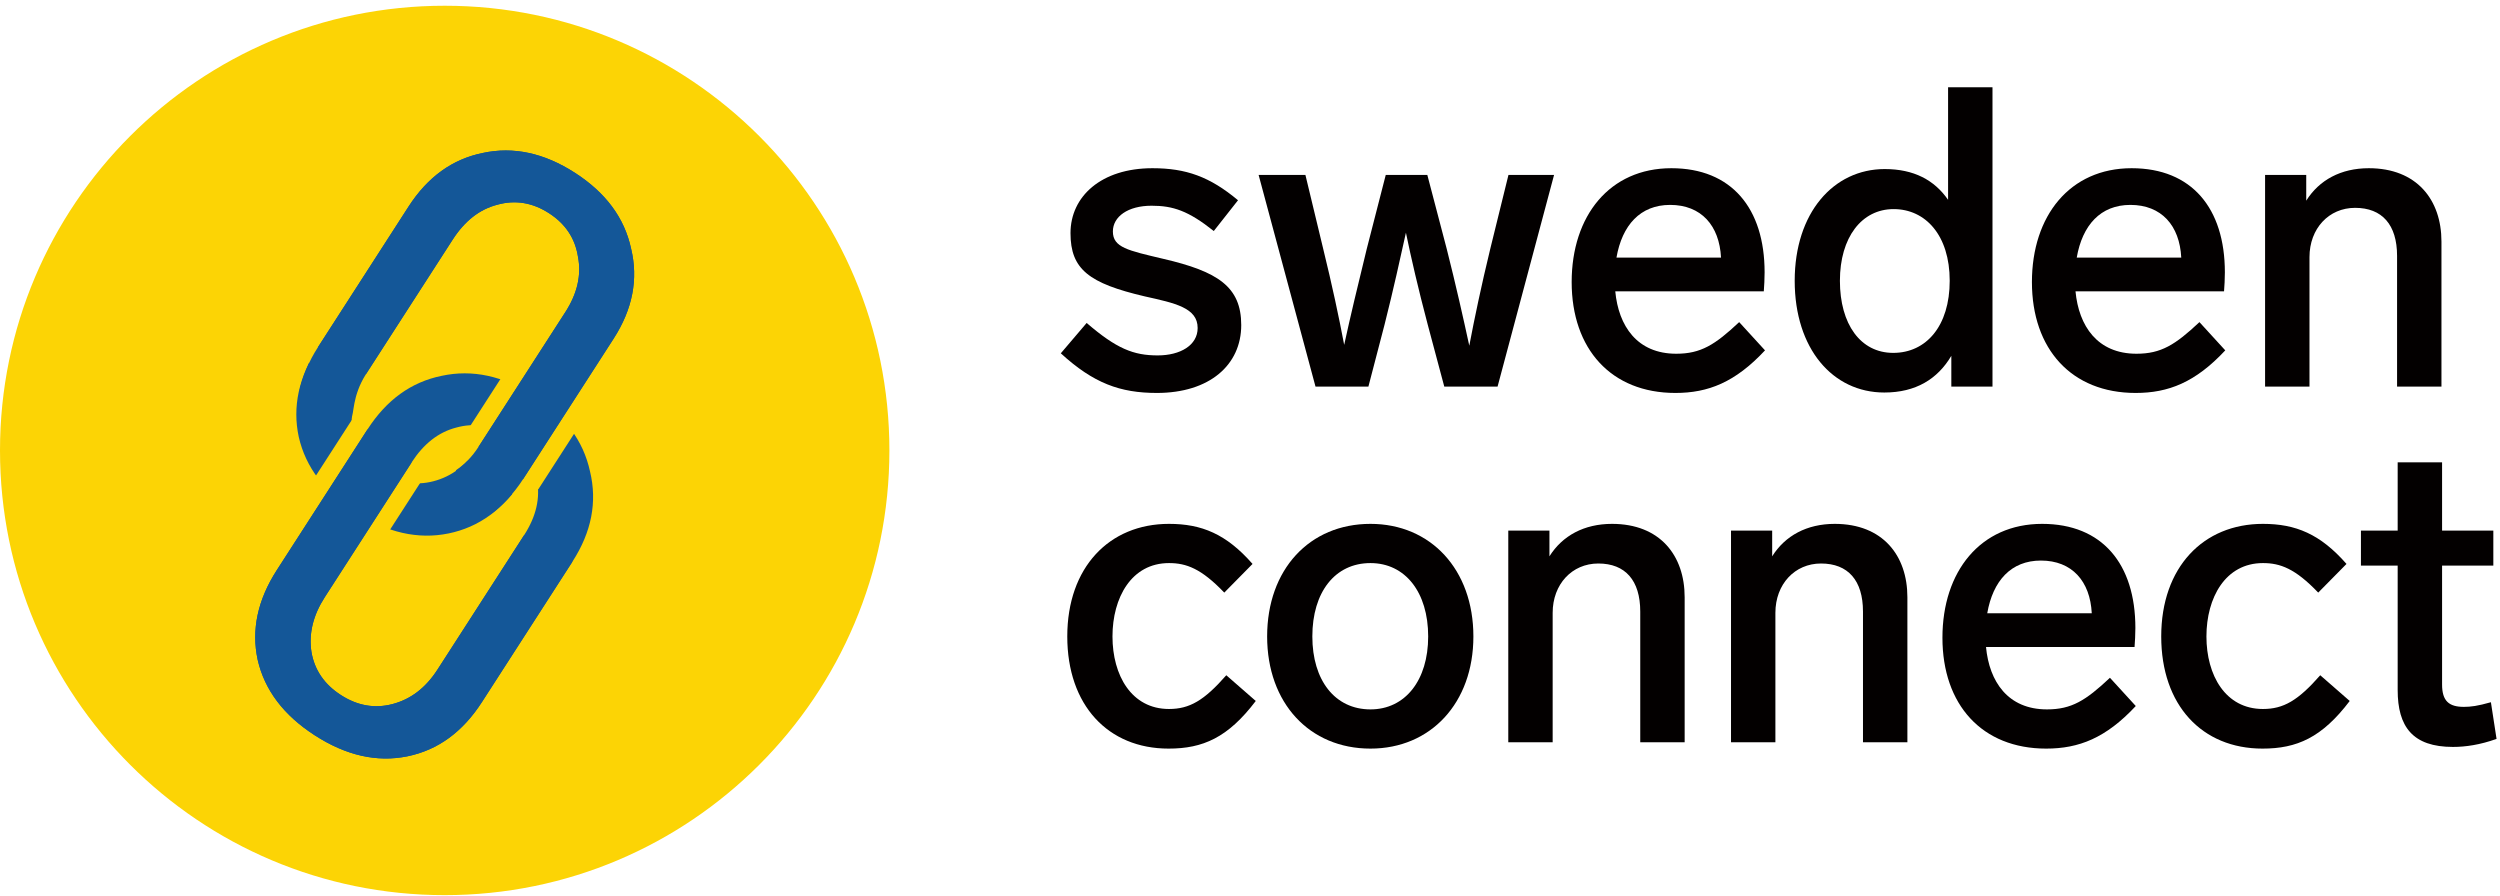
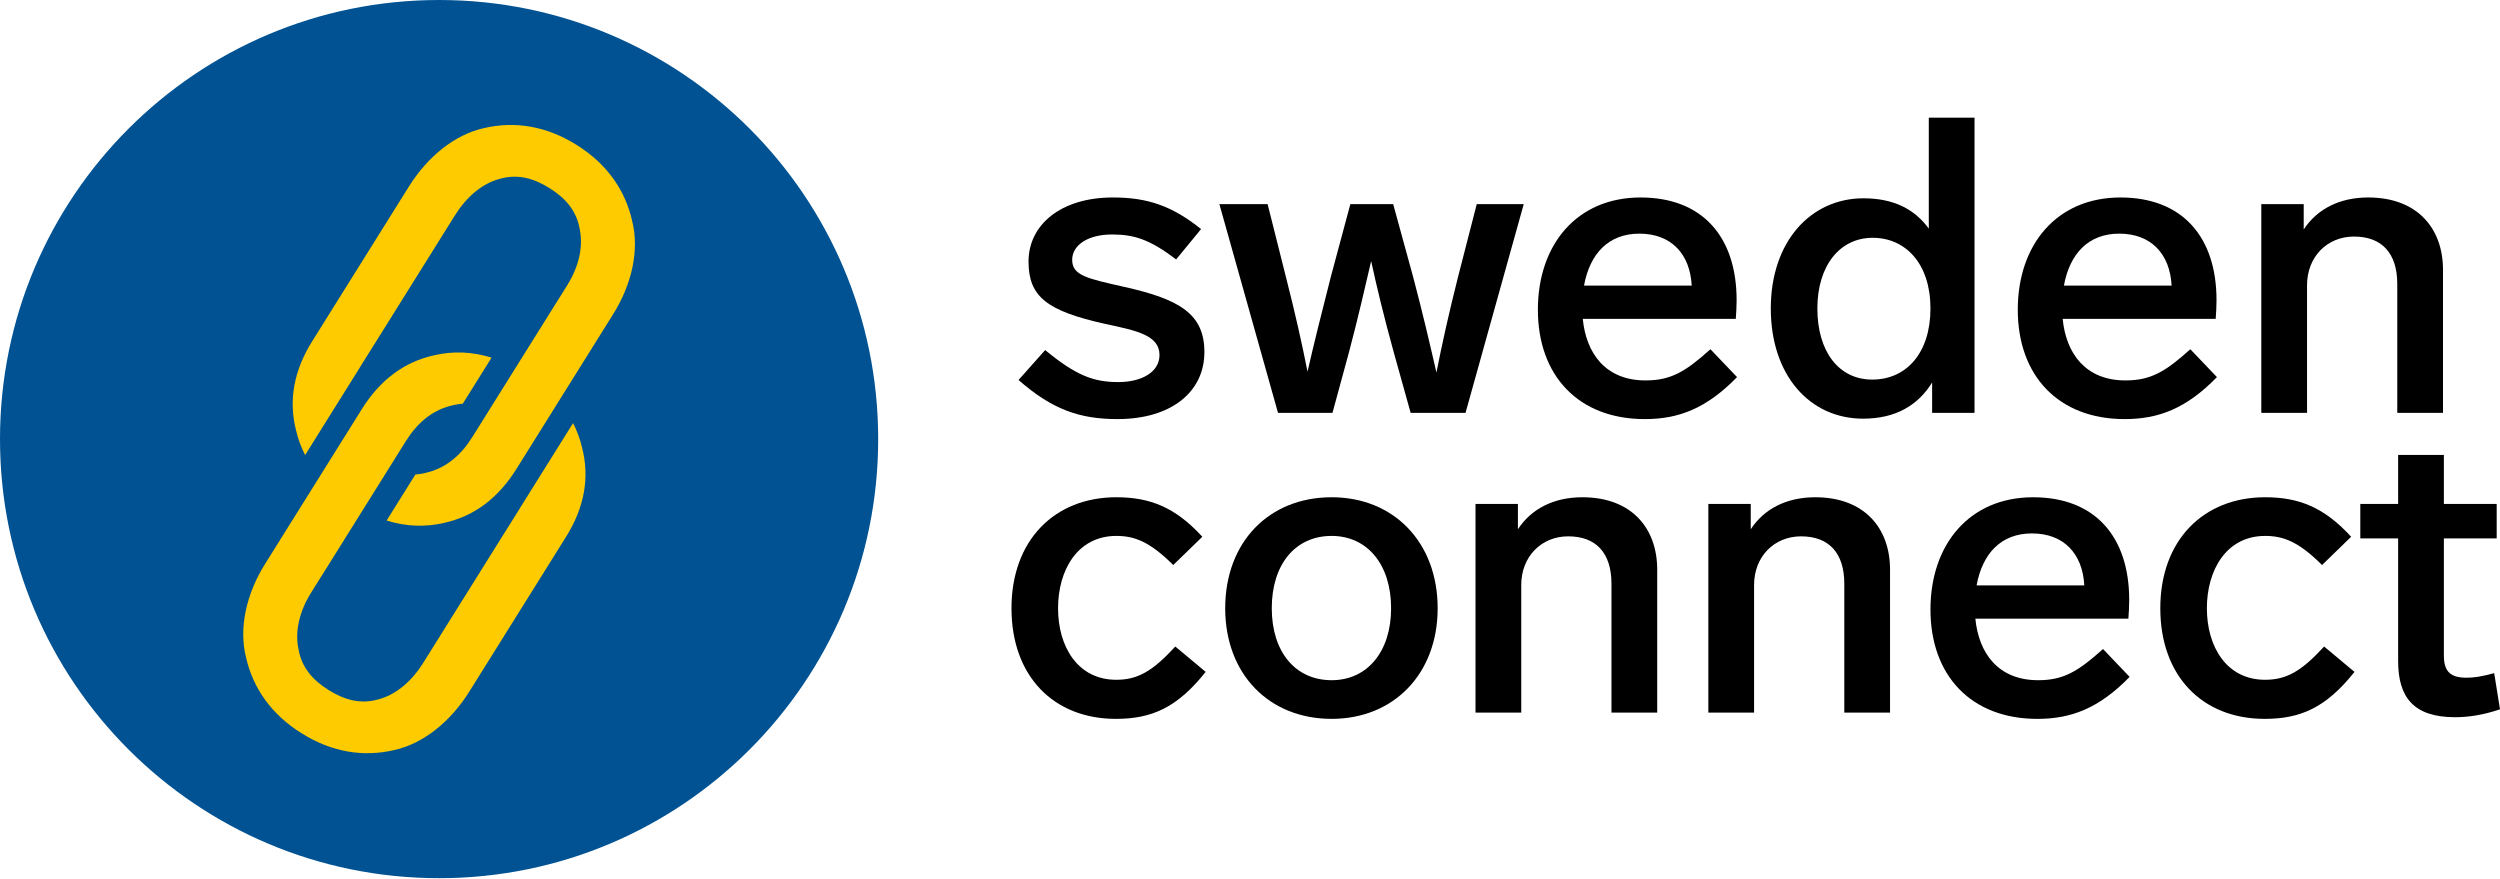
- <svg xmlns="http://www.w3.org/2000/svg" width="391px" height="140px" viewBox="0 0 391 140" version="1.1">
-   <defs />
-   <g id="Page-1" stroke="none" stroke-width="1" fill="none" fill-rule="evenodd">
-     <g id="sweden-connect-farg" transform="translate(0, -1)">
-       <path d="M180.242,27.308 C172.223,27.308 167.426,31.726 167.426,37.465 C167.426,43.132 170.328,45.312 179.043,47.355 C183.777,48.41 187.312,49.136 187.312,52.3 C187.312,55.004 184.598,56.586 181.062,56.586 C177.273,56.586 174.621,55.531 169.953,51.511 L165.91,56.257 C171.023,60.941 175.191,62.457 180.934,62.457 C189.141,62.457 194.129,58.105 194.129,51.84 C194.129,45.84 190.469,43.465 181.945,41.484 C176.391,40.168 174.055,39.707 174.055,37.199 C174.055,34.89 176.391,33.175 180.113,33.175 C183.461,33.175 185.859,33.968 189.836,37.132 L193.625,32.32 C189.203,28.625 185.48,27.308 180.242,27.308 Z" id="Fill-1" fill="#030000" />
-       <path d="M235.922,28.363 L233.082,39.902 C231.691,45.64 230.621,50.718 229.797,55.07 C228.852,50.718 227.715,45.64 226.262,39.902 L223.234,28.363 L216.73,28.363 L213.766,39.902 C212.375,45.574 211.176,50.586 210.23,54.937 C209.41,50.586 208.336,45.574 206.945,39.902 L204.168,28.363 L196.848,28.363 L205.746,61.468 L214.016,61.468 L216.543,51.773 C217.992,46.035 219.004,41.355 219.887,37.398 C220.707,41.355 221.781,46.035 223.297,51.773 L225.887,61.468 L234.219,61.468 L243.055,28.363 L235.922,28.363 Z" id="Fill-2" fill="#030000" />
-       <path d="M272.008,51.379 C268.219,54.937 266.012,56.324 262.16,56.324 C256.035,56.324 253.133,51.972 252.629,46.562 L275.859,46.562 C275.922,45.906 275.984,44.453 275.984,43.597 C275.984,33.574 270.809,27.308 261.402,27.308 C251.742,27.308 245.809,34.757 245.809,45.113 C245.809,55.597 251.996,62.457 262.031,62.457 C267.145,62.457 271.375,60.808 276.047,55.797 L272.008,51.379 Z M261.211,33.047 C266.074,33.047 268.914,36.277 269.168,41.289 L252.816,41.289 C253.699,36.211 256.543,33.047 261.211,33.047 Z" id="Fill-3" fill="#030000" />
-       <path d="M304.68,14.644 L304.68,32.254 C302.535,29.152 299.316,27.441 294.77,27.441 C286.754,27.441 280.691,34.297 280.691,44.914 C280.691,55.531 286.629,62.39 294.707,62.39 C299.633,62.39 303.039,60.281 305.188,56.652 L305.188,61.468 L311.625,61.468 L311.625,14.644 L304.68,14.644 Z M296.098,56.191 C290.984,56.191 287.762,51.707 287.762,44.914 C287.762,38.121 291.172,33.703 296.16,33.703 C301.145,33.703 304.934,37.793 304.934,44.914 C304.934,51.972 301.273,56.191 296.098,56.191 Z" id="Fill-4" fill="#030000" />
-       <path d="M343.992,51.379 C340.203,54.937 337.992,56.324 334.145,56.324 C328.02,56.324 325.117,51.972 324.609,46.562 L347.84,46.562 C347.906,45.906 347.969,44.453 347.969,43.597 C347.969,33.574 342.793,27.308 333.387,27.308 C323.727,27.308 317.793,34.757 317.793,45.113 C317.793,55.597 323.98,62.457 334.016,62.457 C339.129,62.457 343.359,60.808 348.031,55.797 L343.992,51.379 Z M333.195,33.047 C338.059,33.047 340.898,36.277 341.148,41.289 L324.801,41.289 C325.684,36.211 328.523,33.047 333.195,33.047 Z" id="Fill-5" fill="#030000" />
-       <path d="M370.48,27.308 C366.125,27.308 362.719,29.152 360.695,32.386 L360.695,28.363 L354.258,28.363 L354.258,61.468 L361.203,61.468 L361.203,41.222 C361.203,36.738 364.23,33.507 368.336,33.507 C372.566,33.507 374.902,36.144 374.902,41.023 L374.902,61.468 L381.844,61.468 L381.844,38.781 C381.844,32.254 377.992,27.308 370.48,27.308 Z" id="Fill-6" fill="#030000" />
-       <path d="M191.477,93.683 L195.898,89.199 C191.793,84.515 187.941,82.933 182.828,82.933 C173.488,82.933 166.922,89.726 166.922,100.543 C166.922,111.293 173.297,118.082 182.766,118.082 C188.133,118.082 192.047,116.371 196.402,110.632 L191.793,106.609 C188.32,110.566 186.047,111.886 182.828,111.886 C176.957,111.886 173.992,106.609 173.992,100.543 C173.992,94.476 176.957,89.066 182.828,89.066 C185.543,89.066 187.879,89.925 191.477,93.683 Z" id="Fill-7" fill="#030000" />
-       <path d="M214.34,82.933 C204.809,82.933 198.18,90.058 198.18,100.543 C198.18,110.961 204.809,118.082 214.34,118.082 C223.746,118.082 230.438,110.961 230.438,100.543 C230.438,90.058 223.746,82.933 214.34,82.933 Z M214.34,89.066 C219.77,89.066 223.367,93.617 223.367,100.543 C223.367,107.402 219.77,111.949 214.34,111.949 C208.785,111.949 205.25,107.402 205.25,100.543 C205.25,93.617 208.785,89.066 214.34,89.066 Z" id="Fill-8" fill="#030000" />
-       <path d="M252.117,82.933 C247.762,82.933 244.352,84.781 242.332,88.011 L242.332,83.988 L235.895,83.988 L235.895,117.093 L242.836,117.093 L242.836,96.847 C242.836,92.363 245.867,89.132 249.973,89.132 C254.199,89.132 256.535,91.769 256.535,96.652 L256.535,117.093 L263.48,117.093 L263.48,94.41 C263.48,87.879 259.629,82.933 252.117,82.933 Z" id="Fill-9" fill="#030000" />
-       <path d="M286.953,82.933 C282.598,82.933 279.188,84.781 277.168,88.011 L277.168,83.988 L270.73,83.988 L270.73,117.093 L277.672,117.093 L277.672,96.847 C277.672,92.363 280.703,89.132 284.805,89.132 C289.035,89.132 291.371,91.769 291.371,96.652 L291.371,117.093 L298.316,117.093 L298.316,94.41 C298.316,87.879 294.465,82.933 286.953,82.933 Z" id="Fill-10" fill="#030000" />
-       <path d="M329.996,107.004 C326.207,110.566 323.996,111.949 320.145,111.949 C314.023,111.949 311.121,107.597 310.613,102.191 L333.844,102.191 C333.906,101.531 333.973,100.082 333.973,99.222 C333.973,89.199 328.793,82.933 319.391,82.933 C309.73,82.933 303.797,90.386 303.797,100.738 C303.797,111.226 309.984,118.082 320.02,118.082 C325.133,118.082 329.363,116.433 334.035,111.422 L329.996,107.004 Z M319.199,88.672 C324.059,88.672 326.902,91.902 327.152,96.914 L310.805,96.914 C311.688,91.836 314.527,88.672 319.199,88.672 Z" id="Fill-11" fill="#030000" />
-       <path d="M362.57,93.683 L366.992,89.199 C362.887,84.515 359.035,82.933 353.922,82.933 C344.582,82.933 338.016,89.726 338.016,100.543 C338.016,111.293 344.391,118.082 353.859,118.082 C359.227,118.082 363.141,116.371 367.496,110.632 L362.887,106.609 C359.414,110.566 357.145,111.886 353.922,111.886 C348.051,111.886 345.086,106.609 345.086,100.543 C345.086,94.476 348.051,89.066 353.922,89.066 C356.637,89.066 358.973,89.925 362.57,93.683 Z" id="Fill-12" fill="#030000" />
-       <path d="M389.578,110.828 C387.496,111.422 386.422,111.554 385.348,111.554 C383.012,111.554 381.941,110.632 381.941,108.058 L381.941,89.465 L389.957,89.465 L389.957,83.988 L381.941,83.988 L381.941,73.304 L374.996,73.304 L374.996,83.988 L369.25,83.988 L369.25,89.465 L374.996,89.465 L374.996,108.918 C374.996,114.656 377.332,117.82 383.645,117.82 C385.602,117.82 387.875,117.492 390.461,116.566 L389.578,110.828 Z" id="Fill-13" fill="#030000" />
-       <path d="M139.102,71.449 C139.102,109.859 107.961,141 69.551,141 C31.141,141 0,109.859 0,71.449 C0,33.039 31.141,1.898 69.551,1.898 C107.961,1.898 139.102,33.039 139.102,71.449 Z" id="Fill-14" fill="#FCD405" />
-       <path d="M55.68,81.164 C50.792,78.016 47.808,74.074 46.726,69.343 C45.715,64.656 46.715,59.972 49.735,55.289 L63.902,33.3 C66.879,28.687 70.741,25.894 75.496,24.925 C80.297,23.886 85.106,24.921 89.922,28.027 C94.742,31.133 97.668,35.085 98.707,39.883 C99.856,44.656 98.942,49.351 95.969,53.969 L81.797,75.957 C78.782,80.636 74.894,83.464 70.141,84.433 C65.383,85.402 60.562,84.312 55.68,81.164 Z M59.746,74.851 C62.325,76.515 64.997,76.988 67.762,76.273 C70.64,75.535 72.996,73.742 74.833,70.89 L88.414,49.82 C90.293,46.902 90.953,44.011 90.395,41.156 C89.945,38.273 88.434,36 85.855,34.339 C83.277,32.675 80.582,32.237 77.774,33.019 C75.007,33.734 72.684,35.55 70.801,38.468 L57.223,59.538 C55.386,62.39 54.692,65.257 55.141,68.141 C55.633,70.953 57.168,73.191 59.746,74.851 Z" id="Stroke-15" stroke="#FCD405" stroke-width="5.721" />
-       <path d="M55.68,81.164 C50.793,78.015 47.809,74.074 46.727,69.343 C45.715,64.656 46.715,59.972 49.734,55.289 L63.902,33.3 C66.879,28.687 70.742,25.894 75.496,24.925 C80.297,23.886 85.105,24.922 89.922,28.027 C94.742,31.132 97.668,35.086 98.707,39.882 C99.855,44.656 98.941,49.351 95.969,53.968 L81.797,75.957 C78.781,80.636 74.895,83.465 70.141,84.433 C65.383,85.402 60.562,84.312 55.68,81.164 Z M59.746,74.851 C62.324,76.515 64.996,76.988 67.762,76.273 C70.641,75.535 72.996,73.742 74.832,70.89 L88.414,49.82 C90.293,46.902 90.953,44.011 90.395,41.156 C89.945,38.273 88.434,36 85.855,34.34 C83.277,32.675 80.582,32.238 77.773,33.019 C75.008,33.734 72.684,35.55 70.801,38.468 L57.223,59.539 C55.387,62.39 54.691,65.257 55.141,68.14 C55.633,70.953 57.168,73.191 59.746,74.851 Z" id="Fill-16" fill="#145798" />
-       <path d="M57.476,68.156 L43.304,90.14 C40.288,94.824 39.289,99.511 40.3,104.198 C41.383,108.93 44.367,112.871 49.25,116.019 C54.137,119.167 58.957,120.257 63.711,119.288 C68.469,118.319 72.355,115.488 75.371,110.808 L89.539,88.824 L81.988,84.671 L68.41,105.742 C66.57,108.594 64.214,110.39 61.34,111.128 C58.57,111.844 55.899,111.366 53.32,109.706 C50.742,108.043 49.203,105.804 48.715,102.992 C48.266,100.109 48.961,97.245 50.797,94.394 L64.378,73.324 L57.476,68.156 Z" id="Stroke-17" stroke="#FCD405" stroke-width="5.721" />
-       <path d="M57.477,68.156 L43.305,90.14 C40.289,94.824 39.289,99.511 40.301,104.199 C41.383,108.929 44.367,112.871 49.25,116.019 C54.137,119.168 58.957,120.257 63.711,119.289 C68.469,118.32 72.355,115.488 75.371,110.808 L89.539,88.824 L81.988,84.672 L68.41,105.742 C66.57,108.593 64.215,110.39 61.34,111.129 C58.57,111.843 55.898,111.367 53.32,109.707 C50.742,108.043 49.203,105.804 48.715,102.992 C48.266,100.109 48.961,97.246 50.797,94.394 L64.379,73.324 L57.477,68.156 Z" id="Fill-18" fill="#145798" />
-       <path d="M49.25,116.019 C44.367,112.871 41.383,108.929 40.301,104.199 C39.285,99.511 40.289,94.828 43.309,90.144 L57.477,68.156 C60.449,63.543 64.316,60.75 69.07,59.781 C73.871,58.742 78.68,59.777 83.496,62.882 C88.312,65.988 91.242,69.937 92.281,74.738 C93.43,79.511 92.516,84.207 89.543,88.82 L75.371,110.808 C72.355,115.492 68.469,118.316 63.715,119.289 C58.957,120.257 54.137,119.168 49.25,116.019 Z M53.32,109.707 C55.898,111.371 58.57,111.843 61.336,111.129 C64.215,110.39 66.57,108.593 68.406,105.746 L81.988,84.672 C83.867,81.754 84.527,78.867 83.969,76.007 C83.52,73.125 82.008,70.855 79.43,69.191 C76.852,67.531 74.156,67.09 71.348,67.875 C68.582,68.59 66.258,70.406 64.375,73.324 L50.797,94.394 C48.961,97.246 48.266,100.109 48.715,102.992 C49.203,105.808 50.738,108.047 53.32,109.707 Z" id="Fill-19" fill="#145798" />
-       <path d="M89.922,28.027 C85.106,24.921 80.293,23.886 75.496,24.925 C70.741,25.894 66.879,28.687 63.902,33.3 L49.735,55.289 L57.223,59.538 L70.805,38.468 C72.684,35.55 75.007,33.734 77.774,33.019 C80.582,32.235 83.278,32.68 85.855,34.339 C88.434,36.004 89.945,38.269 90.394,41.152 C90.953,44.011 90.297,46.903 88.414,49.82 L74.836,70.891 L81.801,75.953 L95.969,53.964 C98.942,49.351 99.856,44.656 98.704,39.882 C97.668,35.085 94.742,31.133 89.922,28.027 Z" id="Stroke-20" stroke="#FCD405" stroke-width="5.721" stroke-linejoin="bevel" />
-       <path d="M89.922,28.027 C85.105,24.922 80.293,23.886 75.496,24.925 C70.742,25.894 66.879,28.687 63.902,33.3 L49.734,55.289 L57.223,59.539 L70.805,38.468 C72.684,35.55 75.008,33.734 77.773,33.019 C80.582,32.234 83.277,32.679 85.855,34.34 C88.434,36.004 89.945,38.269 90.395,41.152 C90.953,44.011 90.297,46.902 88.414,49.82 L74.836,70.89 L81.801,75.953 L95.969,53.965 C98.941,49.351 99.855,44.656 98.703,39.882 C97.668,35.086 94.742,31.132 89.922,28.027 Z" id="Fill-21" fill="#145798" />
-       <path d="M89.922,28.027 C85.105,24.922 80.293,23.886 75.496,24.925 C70.742,25.894 66.879,28.687 63.902,33.3 L49.734,55.289 C48.297,57.519 47.383,59.754 46.859,61.984 C58.898,70.242 52.82,66.547 57.223,59.539 L70.805,38.468 C72.684,35.55 75.008,33.734 77.773,33.019 C80.582,32.234 83.277,32.679 85.855,34.34 C88.434,36.004 89.945,38.269 90.395,41.152 C90.953,44.011 90.297,46.902 88.414,49.82 L74.836,70.89 C73.824,72.461 72.633,73.664 71.289,74.558 C71.289,74.558 73.855,79.382 76.867,81.324 C78.699,79.933 80.359,78.183 81.801,75.953 L95.969,53.965 C98.941,49.351 99.855,44.656 98.703,39.882 C97.668,35.086 94.742,31.132 89.922,28.027 Z" id="Fill-22" fill="#145798" />
+ <svg xmlns="http://www.w3.org/2000/svg" width="144.058mm" height="50.604mm" viewBox="0 0 144.058 50.604" version="1.1" id="svg4704">
+   <defs id="defs4698">
+     <clipPath clipPathUnits="userSpaceOnUse" id="clipPath18">
+       <path d="M 0,841.89 H 595.276 V 0 H 0 Z" id="path16" />
+     </clipPath>
+   </defs>
+   <g id="layer1" transform="translate(24.58878,-125.6146)">
+     <g transform="matrix(0.3527778,0,0,-0.3527778,-54.30448,377.1847)" id="g12">
+       <g id="g14" clip-path="url(#clipPath18)">
+         <g style="fill:#005293;fill-opacity:1" id="g20" transform="translate(227.6775,641.3901)">
+           <path d="m 0,0 c 0,-39.611 -32.111,-71.722 -71.723,-71.722 -39.61,0 -71.721,32.111 -71.721,71.722 0,39.611 32.111,71.722 71.721,71.722 C -32.111,71.722 0,39.611 0,0" style="fill:#005293;fill-opacity:1;fill-rule:nonzero;stroke:none" id="path22" />
+         </g>
+         <g style="fill:#fecb00;fill-opacity:1" id="g4512">
+           <g transform="translate(187.4744,677.1006)" id="g24" style="fill:#fecb00;fill-opacity:1">
+             <path id="path26" style="fill:#fecb00;fill-opacity:1;fill-rule:nonzero;stroke:none" d="m 0,0 c -1.135,4.931 -4.053,9.215 -9.067,12.349 -5.011,3.133 -10.144,3.886 -15.076,2.747 -4.888,-1.067 -9.296,-4.745 -12.301,-9.545 l -13.781,-22.047 -2.033,-3.252 c -2.999,-4.8 -3.875,-9.655 -2.619,-14.562 0.325,-1.414 0.829,-2.746 1.474,-4.013 l 8.91,14.259 c 0.03,0.049 0.055,0.099 0.085,0.148 l 1.723,2.757 0.003,-0.002 13.739,21.976 c 1.896,3.036 4.422,5.19 7.263,5.966 2.886,0.849 5.516,0.18 8.198,-1.496 2.683,-1.679 4.428,-3.745 4.933,-6.712 0.615,-2.941 -0.175,-6.179 -2.075,-9.215 l -1.413,-2.261 -0.003,0.002 -14.049,-22.472 c -1.895,-3.036 -4.266,-4.941 -7.108,-5.718 -0.737,-0.217 -1.467,-0.348 -2.192,-0.4 l -4.701,-7.523 c 3.135,-0.975 6.254,-1.108 9.356,-0.391 4.888,1.067 8.832,4.001 11.838,8.801 l 14.399,23.039 1.413,2.26 C -0.085,-10.505 1.256,-4.907 0,0" />
+           </g>
+           <g transform="translate(179.3132,639.9888)" id="g28" style="fill:#fecb00;fill-opacity:1">
+             <path id="path30" style="fill:#fecb00;fill-opacity:1;fill-rule:nonzero;stroke:none" d="m 0,0 c -0.325,1.415 -0.829,2.747 -1.474,4.014 l -8.91,-14.259 c -0.031,-0.049 -0.054,-0.099 -0.086,-0.149 l -1.722,-2.756 -0.003,0.002 -13.74,-21.977 c -1.896,-3.036 -4.421,-5.189 -7.262,-5.965 -2.886,-0.849 -5.517,-0.181 -8.199,1.496 -2.682,1.679 -4.427,3.745 -4.932,6.712 -0.616,2.94 0.175,6.179 2.075,9.215 l 1.413,2.261 0.003,-0.002 14.049,22.472 c 1.896,3.036 4.267,4.941 7.107,5.717 0.739,0.218 1.468,0.349 2.193,0.4 l 4.701,7.524 c -3.135,0.975 -6.254,1.108 -9.356,0.391 -4.888,-1.067 -8.833,-4.001 -11.836,-8.801 l -14.401,-23.039 -1.413,-2.26 c -2.999,-4.8 -4.341,-10.398 -3.085,-15.305 1.135,-4.931 4.054,-9.215 9.068,-12.349 5.011,-3.134 10.143,-3.886 15.075,-2.747 4.888,1.067 9.298,4.745 12.302,9.545 l 13.781,22.047 h -10e-4 l 2.033,3.252 C 0.38,-9.761 1.256,-4.906 0,0" />
+           </g>
+         </g>
+       </g>
+     </g>
+     <g aria-label="sweden  connect " transform="matrix(0.3527778,0,0,0.3527778,33.67222,149.4043)" style="font-variant:normal;font-weight:500;font-stretch:normal;font-size:67.915px;font-family:'Lab Grotesque Medium';-inkscape-font-specification:LabGrotesque-Medium;writing-mode:lr-tb;fill:#000000;fill-opacity:1;fill-rule:nonzero;stroke:none" id="text36">
+       <path d="m 16.639,-35.18 c -8.625,0 -13.787,4.55 -13.787,10.459 0,5.841 3.124,8.082 12.496,10.187 5.094,1.087 8.897,1.834 8.897,5.094 0,2.785 -2.92,4.414 -6.724,4.414 -4.075,0 -6.927,-1.087 -11.953,-5.229 l -4.347,4.89 c 5.501,4.822 9.984,6.384 16.164,6.384 8.829,0 14.194,-4.482 14.194,-10.934 0,-6.18 -3.939,-8.625 -13.108,-10.663 -5.977,-1.358 -8.489,-1.834 -8.489,-4.414 0,-2.377 2.513,-4.143 6.52,-4.143 3.6,0 6.18,0.815 10.459,4.075 l 4.075,-4.958 c -4.754,-3.803 -8.761,-5.162 -14.398,-5.162 z" id="path4639" />
+       <path d="m 76.065,-34.093 -3.056,11.885 c -1.494,5.909 -2.649,11.138 -3.532,15.621 -1.019,-4.482 -2.241,-9.712 -3.803,-15.621 L 62.414,-34.093 h -6.995 l -3.192,11.885 C 50.733,-16.368 49.442,-11.206 48.424,-6.724 47.541,-11.206 46.386,-16.368 44.892,-22.208 L 41.904,-34.093 H 34.026 L 43.602,0 h 8.897 l 2.717,-9.984 c 1.562,-5.909 2.649,-10.731 3.6,-14.806 0.883,4.075 2.037,8.897 3.667,14.806 L 65.267,0 h 8.965 l 9.508,-34.093 z" id="path4641" />
+       <path d="m 114.234,-10.391 c -4.075,3.667 -6.452,5.094 -10.595,5.094 -6.588,0 -9.712,-4.482 -10.255,-10.051 h 24.993 c 0.068,-0.679 0.136,-2.173 0.136,-3.056 0,-10.323 -5.569,-16.775 -15.688,-16.775 -10.391,0 -16.775,7.674 -16.775,18.337 0,10.799 6.656,17.862 17.454,17.862 5.501,0 10.051,-1.698 15.077,-6.859 z m -11.614,-18.88 c 5.229,0 8.286,3.328 8.557,8.489 H 93.587 c 0.951,-5.229 4.007,-8.489 9.033,-8.489 z" id="path4643" />
+       <path d="m 149.903,-48.22 v 18.133 c -2.309,-3.192 -5.773,-4.958 -10.663,-4.958 -8.625,0 -15.145,7.063 -15.145,17.998 0,10.934 6.384,17.998 15.077,17.998 5.297,0 8.965,-2.173 11.274,-5.909 V 0 h 6.927 v -48.22 z m -9.236,42.787 c -5.501,0 -8.965,-4.618 -8.965,-11.614 0,-6.995 3.667,-11.546 9.033,-11.546 5.365,0 9.44,4.211 9.44,11.546 0,7.267 -3.939,11.614 -9.508,11.614 z" id="path4645" />
+       <path d="m 192.621,-10.391 c -4.075,3.667 -6.452,5.094 -10.595,5.094 -6.588,0 -9.712,-4.482 -10.255,-10.051 h 24.993 c 0.068,-0.679 0.136,-2.173 0.136,-3.056 0,-10.323 -5.569,-16.775 -15.688,-16.775 -10.391,0 -16.775,7.674 -16.775,18.337 0,10.799 6.656,17.862 17.454,17.862 5.501,0 10.051,-1.698 15.077,-6.859 z m -11.614,-18.88 c 5.229,0 8.286,3.328 8.557,8.489 h -17.59 c 0.951,-5.229 4.007,-8.489 9.033,-8.489 z" id="path4647" />
+       <path d="m 221.669,-35.18 c -4.686,0 -8.354,1.902 -10.527,5.229 v -4.143 h -6.927 V 0 h 7.471 v -20.85 c 0,-4.618 3.26,-7.946 7.674,-7.946 4.55,0 7.063,2.717 7.063,7.742 V 0 h 7.471 v -23.363 c 0,-6.724 -4.143,-11.817 -12.225,-11.817 z" id="path4649" />
+       <path d="m 26.487,24.857 4.754,-4.618 C 26.827,15.417 22.684,13.787 17.183,13.787 c -10.051,0 -17.115,6.995 -17.115,18.133 0,11.07 6.859,18.065 17.047,18.065 5.773,0 9.984,-1.766 14.67,-7.674 l -4.958,-4.143 c -3.735,4.075 -6.18,5.433 -9.644,5.433 -6.316,0 -9.508,-5.433 -9.508,-11.681 0,-6.248 3.192,-11.817 9.508,-11.817 2.92,0 5.433,0.883 9.304,4.754 z" id="path4651" />
+       <path d="m 52.363,13.787 c -10.255,0 -17.386,7.335 -17.386,18.133 0,10.731 7.131,18.065 17.386,18.065 10.119,0 17.318,-7.335 17.318,-18.065 0,-10.799 -7.199,-18.133 -17.318,-18.133 z m 0,6.316 c 5.841,0 9.712,4.686 9.712,11.817 0,7.063 -3.871,11.749 -9.712,11.749 -5.977,0 -9.78,-4.686 -9.78,-11.749 0,-7.131 3.803,-11.817 9.78,-11.817 z" id="path4653" />
+       <path d="m 93.316,13.787 c -4.686,0 -8.354,1.902 -10.527,5.229 v -4.143 h -6.927 V 48.967 h 7.471 V 28.117 c 0,-4.618 3.26,-7.946 7.674,-7.946 4.55,0 7.063,2.717 7.063,7.742 V 48.967 h 7.471 V 25.604 c 0,-6.724 -4.143,-11.817 -12.225,-11.817 z" id="path4655" />
+       <path d="m 131.348,13.787 c -4.686,0 -8.354,1.902 -10.527,5.229 v -4.143 h -6.927 V 48.967 h 7.471 V 28.117 c 0,-4.618 3.26,-7.946 7.674,-7.946 4.55,0 7.063,2.717 7.063,7.742 V 48.967 h 7.471 V 25.604 c 0,-6.724 -4.143,-11.817 -12.225,-11.817 z" id="path4657" />
+       <path d="m 178.359,38.576 c -4.075,3.667 -6.452,5.094 -10.595,5.094 -6.588,0 -9.712,-4.482 -10.255,-10.051 h 24.993 c 0.068,-0.679 0.136,-2.173 0.136,-3.056 0,-10.323 -5.569,-16.775 -15.688,-16.775 -10.391,0 -16.775,7.674 -16.775,18.337 0,10.799 6.656,17.862 17.454,17.862 5.501,0 10.051,-1.698 15.077,-6.859 z M 166.746,19.695 c 5.229,0 8.286,3.328 8.557,8.489 h -17.59 c 0.951,-5.229 4.007,-8.489 9.033,-8.489 z" id="path4659" />
+       <path d="m 214.137,24.857 4.754,-4.618 c -4.414,-4.822 -8.557,-6.452 -14.058,-6.452 -10.051,0 -17.115,6.995 -17.115,18.133 0,11.07 6.859,18.065 17.047,18.065 5.773,0 9.984,-1.766 14.67,-7.674 l -4.958,-4.143 c -3.735,4.075 -6.18,5.433 -9.644,5.433 -6.316,0 -9.508,-5.433 -9.508,-11.681 0,-6.248 3.192,-11.817 9.508,-11.817 2.92,0 5.433,0.883 9.304,4.754 z" id="path4661" />
+       <path d="m 242.254,42.515 c -2.241,0.611 -3.396,0.747 -4.55,0.747 -2.513,0 -3.667,-0.951 -3.667,-3.6 V 20.51 h 8.625 v -5.637 h -8.625 V 6.871 h -7.471 v 8.002 h -6.18 v 5.637 h 6.18 v 20.035 c 0,5.909 2.513,9.169 9.304,9.169 2.105,0 4.55,-0.34 7.335,-1.29 z" id="path4663" />
    </g>
  </g>
</svg>
